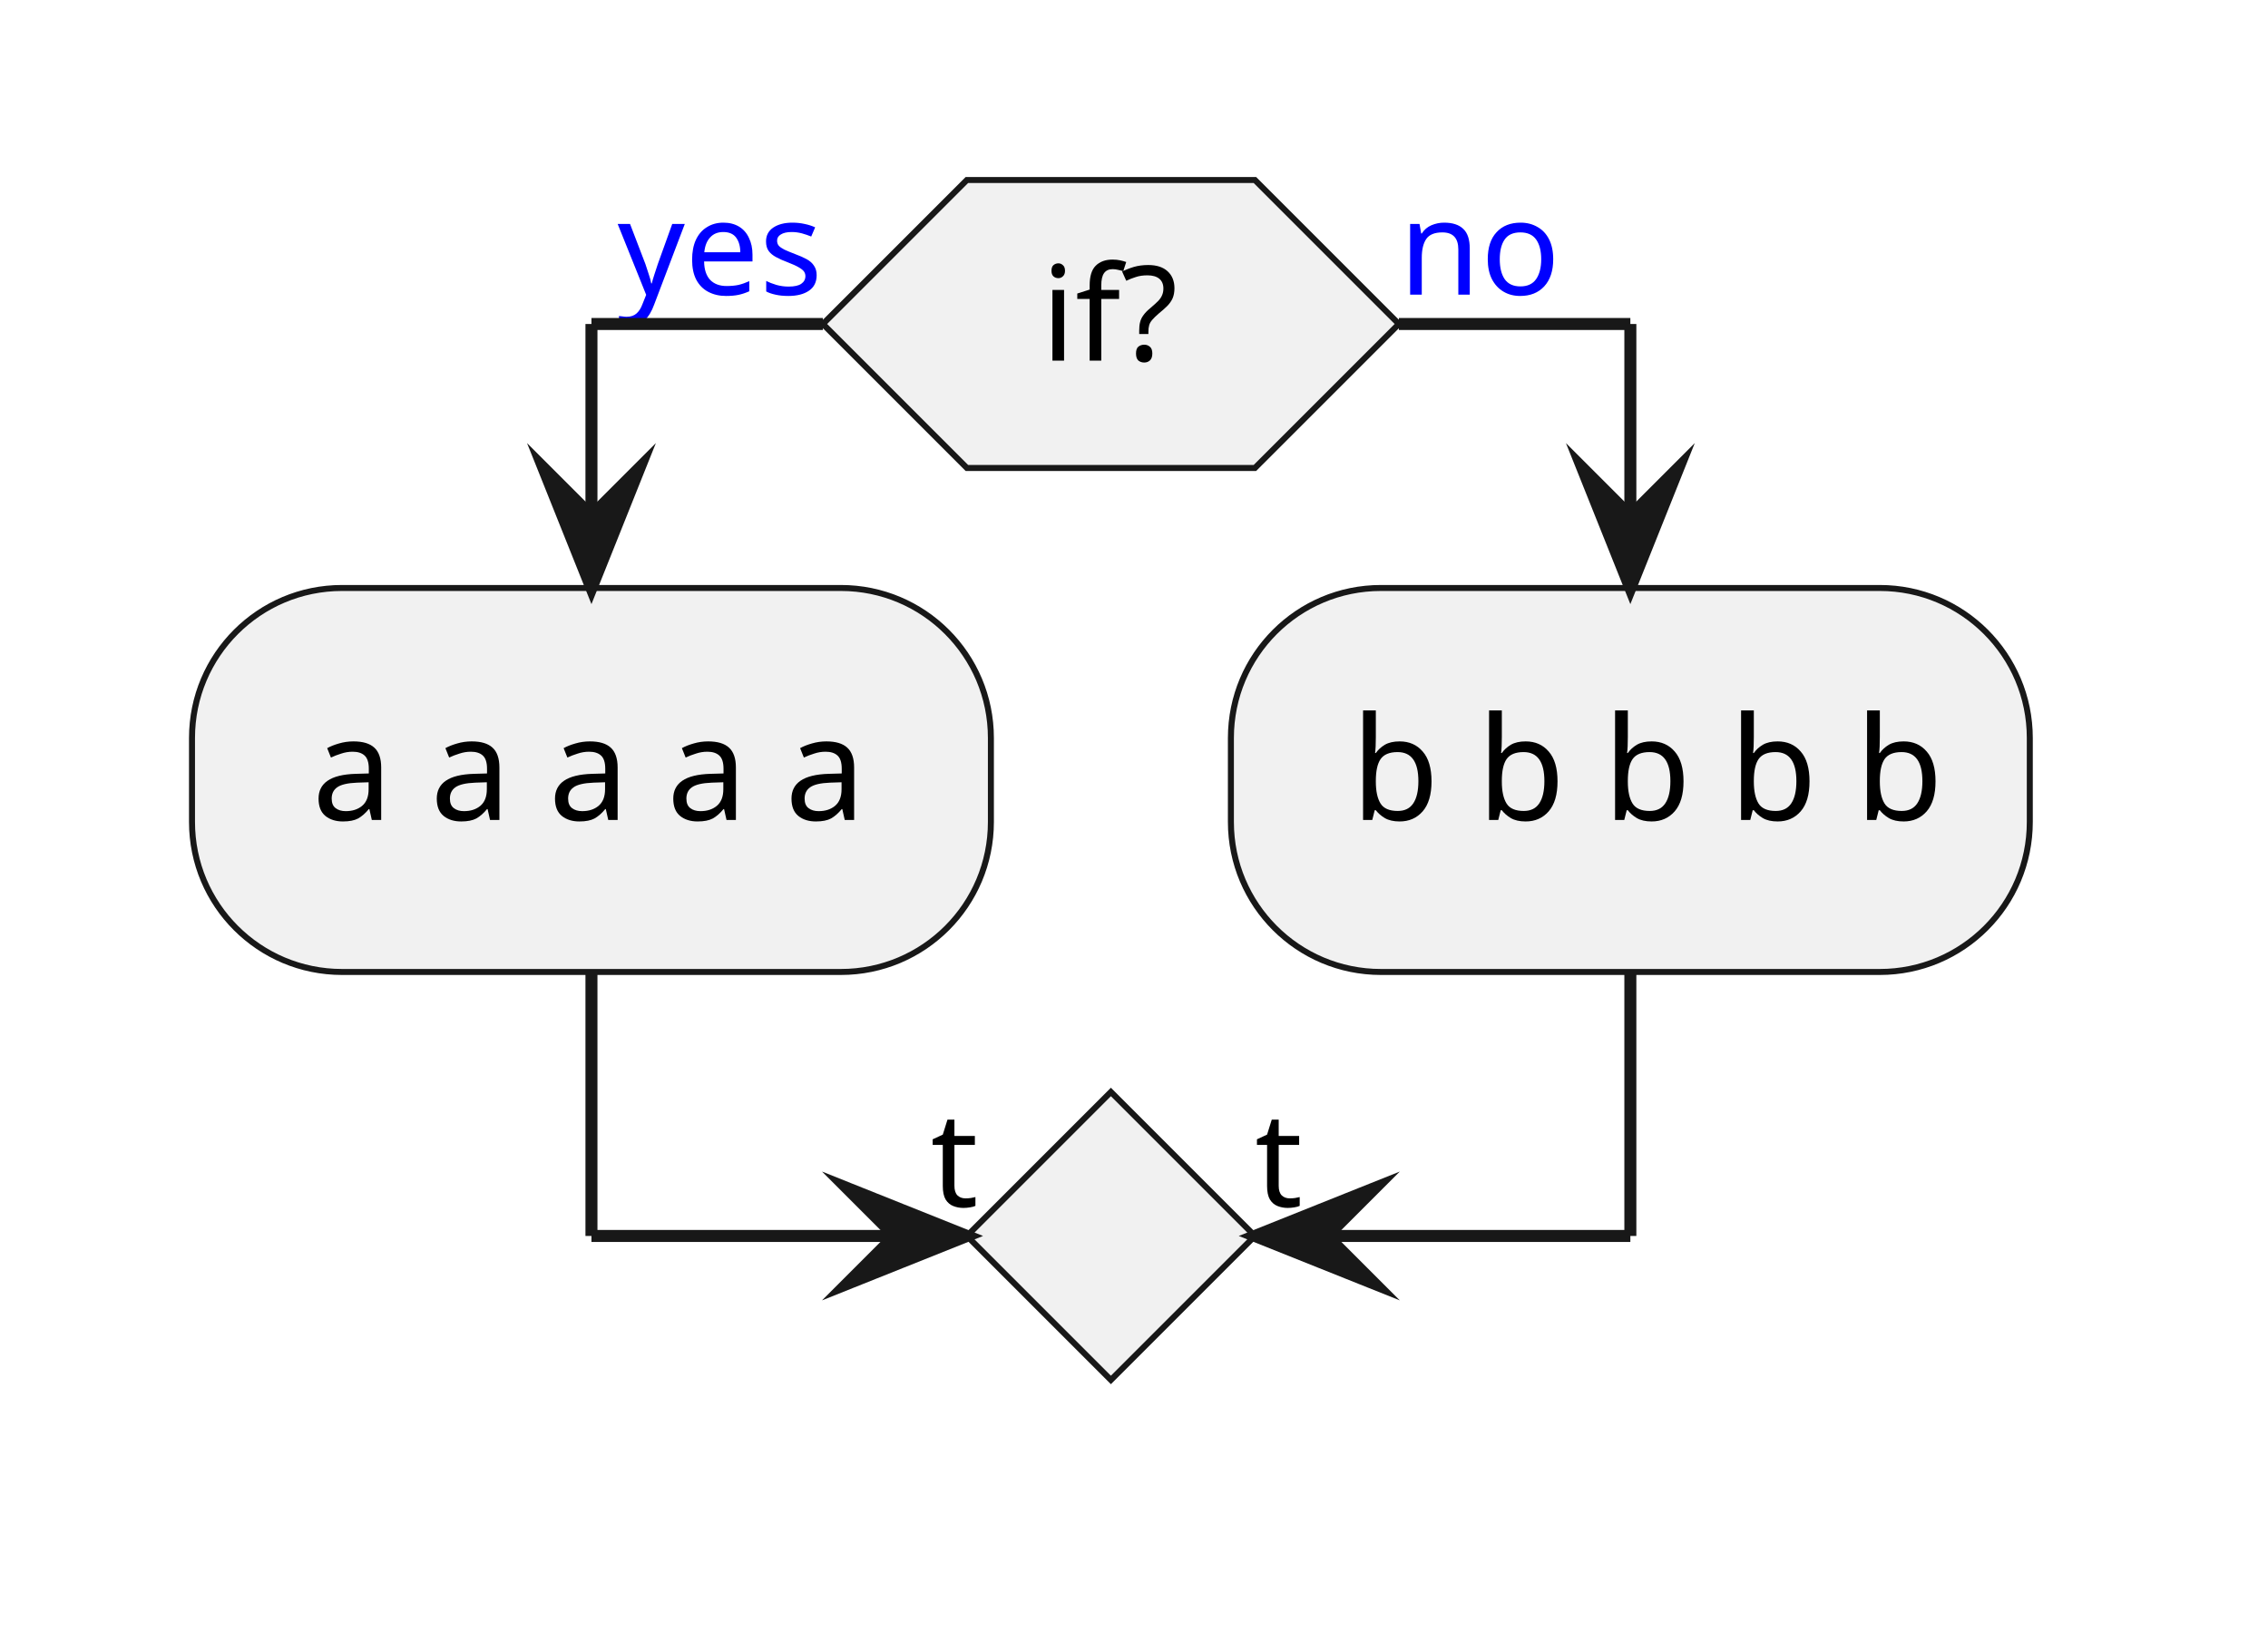
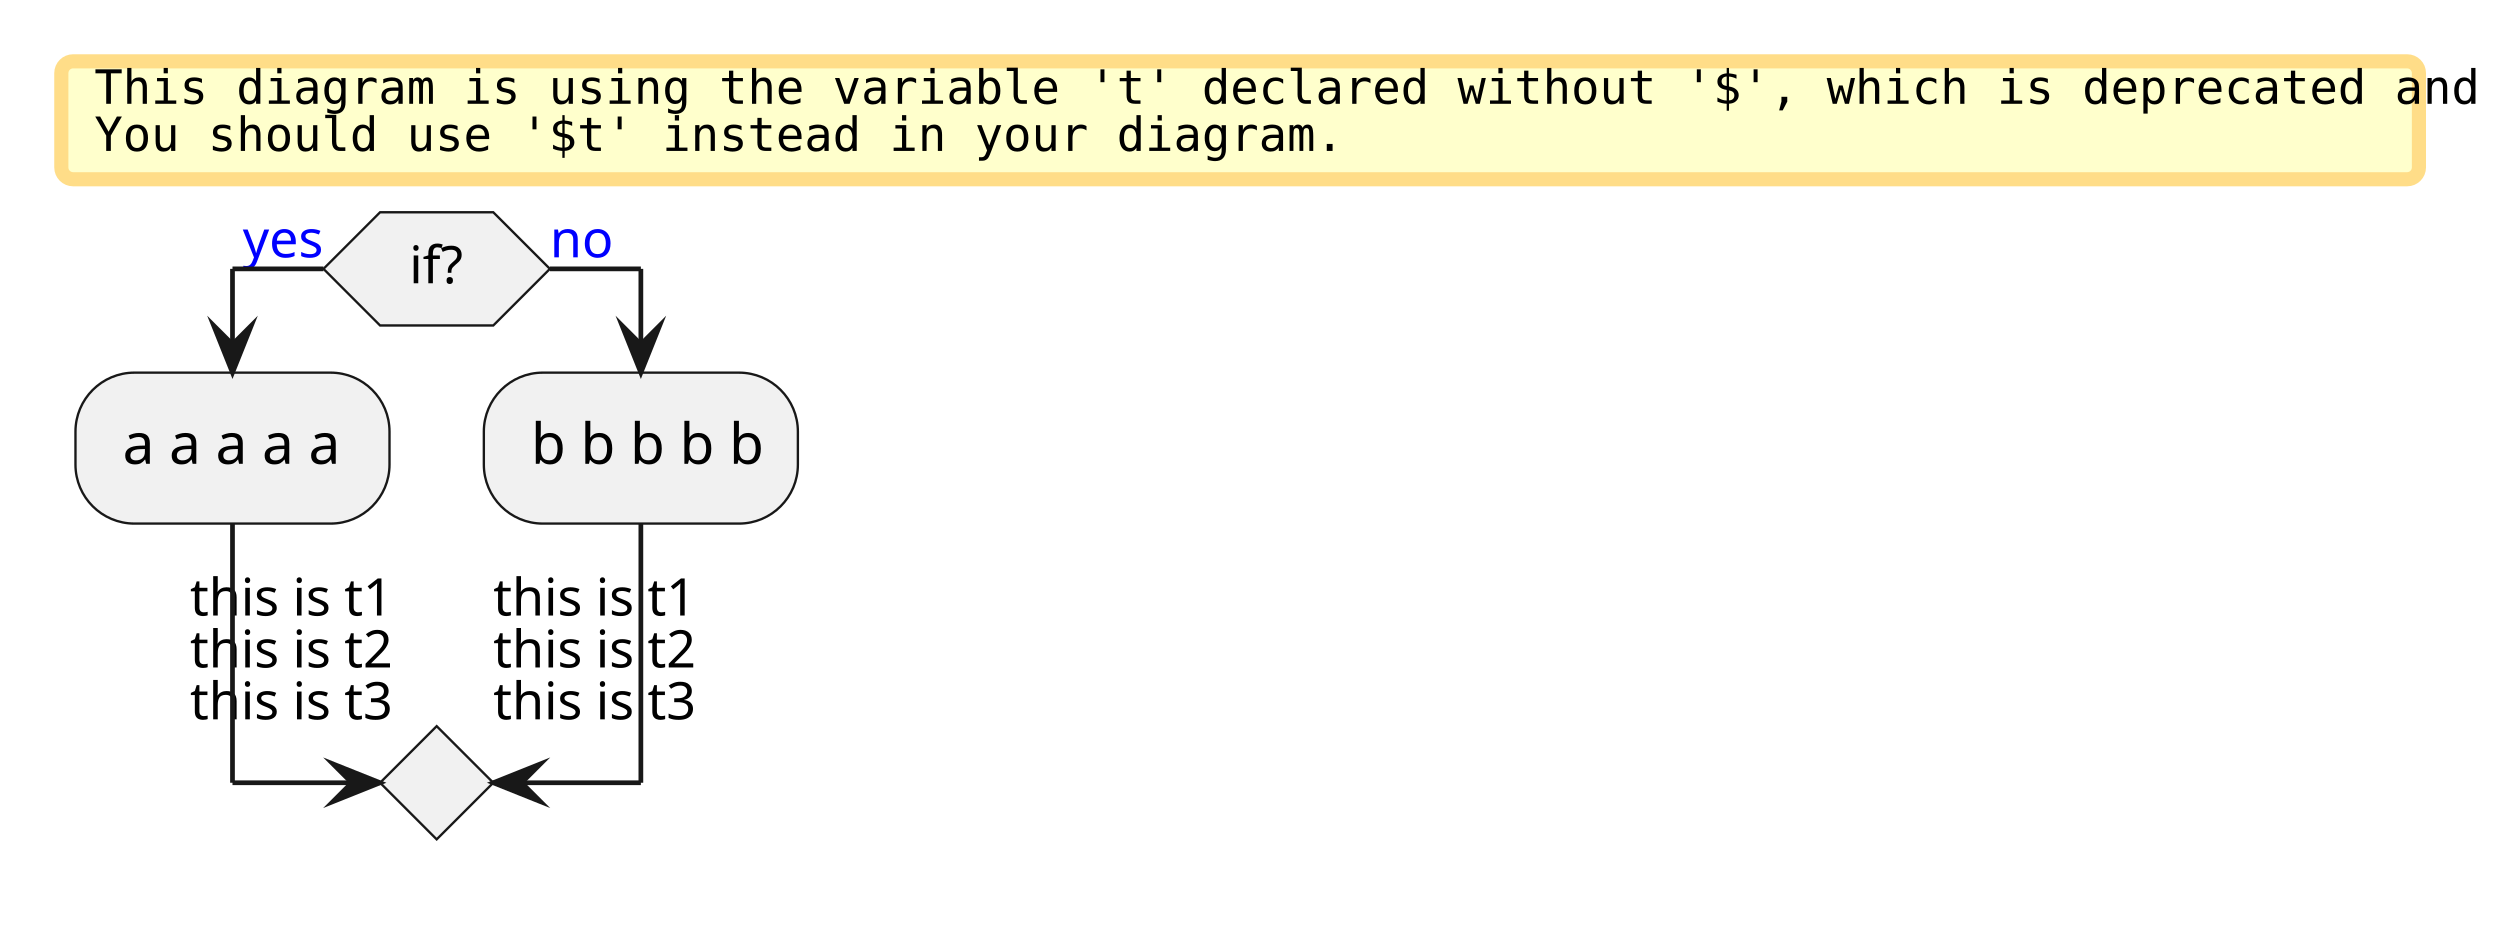
- <svg xmlns="http://www.w3.org/2000/svg" version="1.1" data-diagram-type="ACTIVITY" style="width:189px;height:136px;background:#FFFFFF;" width="189px" height="136px" viewBox="0 0 189 136" zoomAndPan="magnify" preserveAspectRatio="none" contentStyleType="text/css">
+ <svg xmlns="http://www.w3.org/2000/svg" version="1.1" data-diagram-type="ACTIVITY" style="width:530px;height:198px;background:#FFFFFF;" width="530px" height="198px" viewBox="0 0 530 198" zoomAndPan="magnify" preserveAspectRatio="none" contentStyleType="text/css">
  <defs />
  <g font-family="sans-serif" lengthAdjust="spacing">
-     <polygon points="80.575,15,104.575,15,116.575,27,104.575,39,80.575,39,68.575,27,80.575,15" fill="#F1F1F1" style="stroke:#181818;stroke-width:0.5;stroke-linejoin:miter;stroke-miterlimit:10;" />
-     <text x="86.766" y="30.056" fill="#000" font-size="11" textLength="11.619">if?</text>
-     <text x="51.456" y="24.556" fill="#00F" font-size="11" textLength="17.119">yes</text>
-     <text x="116.575" y="24.556" fill="#00F" font-size="11" textLength="12.238">no</text>
-     <rect x="16" y="49" width="66.575" height="32" fill="#F1F1F1" style="stroke:#181818;stroke-width:0.5;" rx="12.5" ry="12.5" />
-     <text x="26" y="68.333" fill="#000" font-size="12" textLength="46.575">a a a a a</text>
-     <rect x="102.575" y="49" width="66.575" height="32" fill="#F1F1F1" style="stroke:#181818;stroke-width:0.5;" rx="12.5" ry="12.5" />
-     <text x="112.575" y="68.333" fill="#000" font-size="12" textLength="46.575">b b b b b</text>
-     <polygon points="92.575,91,104.575,103,92.575,115,80.575,103,92.575,91" fill="#F1F1F1" style="stroke:#181818;stroke-width:0.5;stroke-linejoin:miter;stroke-miterlimit:10;" />
-     <text x="77.55" y="100.556" fill="#000" font-size="11">t</text>
-     <text x="104.575" y="100.556" fill="#000" font-size="11">t</text>
-     <line x1="68.575" y1="27" x2="49.288" y2="27" style="stroke:#181818;stroke-width:1;" />
-     <line x1="49.288" y1="27" x2="49.288" y2="49" style="stroke:#181818;stroke-width:1;" />
-     <polygon points="45.288,39,49.288,49,53.288,39,49.288,43" fill="#181818" style="stroke:#181818;stroke-width:1;stroke-linejoin:miter;stroke-miterlimit:10;" />
-     <line x1="116.575" y1="27" x2="135.863" y2="27" style="stroke:#181818;stroke-width:1;" />
-     <line x1="135.863" y1="27" x2="135.863" y2="49" style="stroke:#181818;stroke-width:1;" />
-     <polygon points="131.863,39,135.863,49,139.863,39,135.863,43" fill="#181818" style="stroke:#181818;stroke-width:1;stroke-linejoin:miter;stroke-miterlimit:10;" />
-     <line x1="49.288" y1="81" x2="49.288" y2="103" style="stroke:#181818;stroke-width:1;" />
-     <line x1="49.288" y1="103" x2="80.575" y2="103" style="stroke:#181818;stroke-width:1;" />
-     <polygon points="70.575,99,80.575,103,70.575,107,74.575,103" fill="#181818" style="stroke:#181818;stroke-width:1;stroke-linejoin:miter;stroke-miterlimit:10;" />
-     <line x1="135.863" y1="81" x2="135.863" y2="103" style="stroke:#181818;stroke-width:1;" />
-     <line x1="135.863" y1="103" x2="104.575" y2="103" style="stroke:#181818;stroke-width:1;" />
-     <polygon points="114.575,99,104.575,103,114.575,107,110.575,103" fill="#181818" style="stroke:#181818;stroke-width:1;stroke-linejoin:miter;stroke-miterlimit:10;" />
+     <rect x="13" y="13" width="499.813" height="25" fill="#FFC" style="stroke:#FD8;stroke-width:3;" rx="2.5" ry="2.5" />
+     <text x="20" y="22" fill="#000" font-size="10" textLength="489.813" font-family="monospace">This diagram is using the variable 't' declared without '$', which is deprecated and will be removed in the future.</text>
+     <text x="20" y="32" fill="#000" font-size="10" textLength="193.25" font-family="monospace">You should use '$t' instead in your diagram.</text>
+     <polygon points="80.575,45,104.575,45,116.575,57,104.575,69,80.575,69,68.575,57,80.575,45" fill="#F1F1F1" style="stroke:#181818;stroke-width:0.5;stroke-linejoin:miter;stroke-miterlimit:10;" />
+     <text x="86.766" y="60.056" fill="#000" font-size="11" textLength="11.619">if?</text>
+     <text x="51.456" y="54.556" fill="#00F" font-size="11" textLength="17.119">yes</text>
+     <text x="116.575" y="54.556" fill="#00F" font-size="11" textLength="12.238">no</text>
+     <rect x="16" y="79" width="66.575" height="32" fill="#F1F1F1" style="stroke:#181818;stroke-width:0.5;" rx="12.5" ry="12.5" />
+     <text x="26" y="98.333" fill="#000" font-size="12" textLength="46.575">a a a a a</text>
+     <rect x="102.575" y="79" width="66.575" height="32" fill="#F1F1F1" style="stroke:#181818;stroke-width:0.5;" rx="12.5" ry="12.5" />
+     <text x="112.575" y="98.333" fill="#000" font-size="12" textLength="46.575">b b b b b</text>
+     <polygon points="92.575,153.944,104.575,165.944,92.575,177.944,80.575,165.944,92.575,153.944" fill="#F1F1F1" style="stroke:#181818;stroke-width:0.5;stroke-linejoin:miter;stroke-miterlimit:10;" />
+     <text x="40.288" y="130.5" fill="#000" font-size="11" textLength="40.287">this is t1</text>
+     <text x="40.288" y="141.5" fill="#000" font-size="11" textLength="40.287">this is t2</text>
+     <text x="40.288" y="152.5" fill="#000" font-size="11" textLength="40.287">this is t3</text>
+     <text x="40.288" y="163.5" fill="#000" font-size="11"> </text>
+     <text x="104.575" y="130.5" fill="#000" font-size="11" textLength="40.287">this is t1</text>
+     <text x="104.575" y="141.5" fill="#000" font-size="11" textLength="40.287">this is t2</text>
+     <text x="104.575" y="152.5" fill="#000" font-size="11" textLength="40.287">this is t3</text>
+     <text x="104.575" y="163.5" fill="#000" font-size="11"> </text>
+     <line x1="68.575" y1="57" x2="49.288" y2="57" style="stroke:#181818;stroke-width:1;" />
+     <line x1="49.288" y1="57" x2="49.288" y2="79" style="stroke:#181818;stroke-width:1;" />
+     <polygon points="45.288,69,49.288,79,53.288,69,49.288,73" fill="#181818" style="stroke:#181818;stroke-width:1;stroke-linejoin:miter;stroke-miterlimit:10;" />
+     <line x1="116.575" y1="57" x2="135.863" y2="57" style="stroke:#181818;stroke-width:1;" />
+     <line x1="135.863" y1="57" x2="135.863" y2="79" style="stroke:#181818;stroke-width:1;" />
+     <polygon points="131.863,69,135.863,79,139.863,69,135.863,73" fill="#181818" style="stroke:#181818;stroke-width:1;stroke-linejoin:miter;stroke-miterlimit:10;" />
+     <line x1="49.288" y1="111" x2="49.288" y2="165.944" style="stroke:#181818;stroke-width:1;" />
+     <line x1="49.288" y1="165.944" x2="80.575" y2="165.944" style="stroke:#181818;stroke-width:1;" />
+     <polygon points="70.575,161.944,80.575,165.944,70.575,169.944,74.575,165.944" fill="#181818" style="stroke:#181818;stroke-width:1;stroke-linejoin:miter;stroke-miterlimit:10;" />
+     <line x1="135.863" y1="111" x2="135.863" y2="165.944" style="stroke:#181818;stroke-width:1;" />
+     <line x1="135.863" y1="165.944" x2="104.575" y2="165.944" style="stroke:#181818;stroke-width:1;" />
+     <polygon points="114.575,161.944,104.575,165.944,114.575,169.944,110.575,165.944" fill="#181818" style="stroke:#181818;stroke-width:1;stroke-linejoin:miter;stroke-miterlimit:10;" />
  </g>
</svg>
